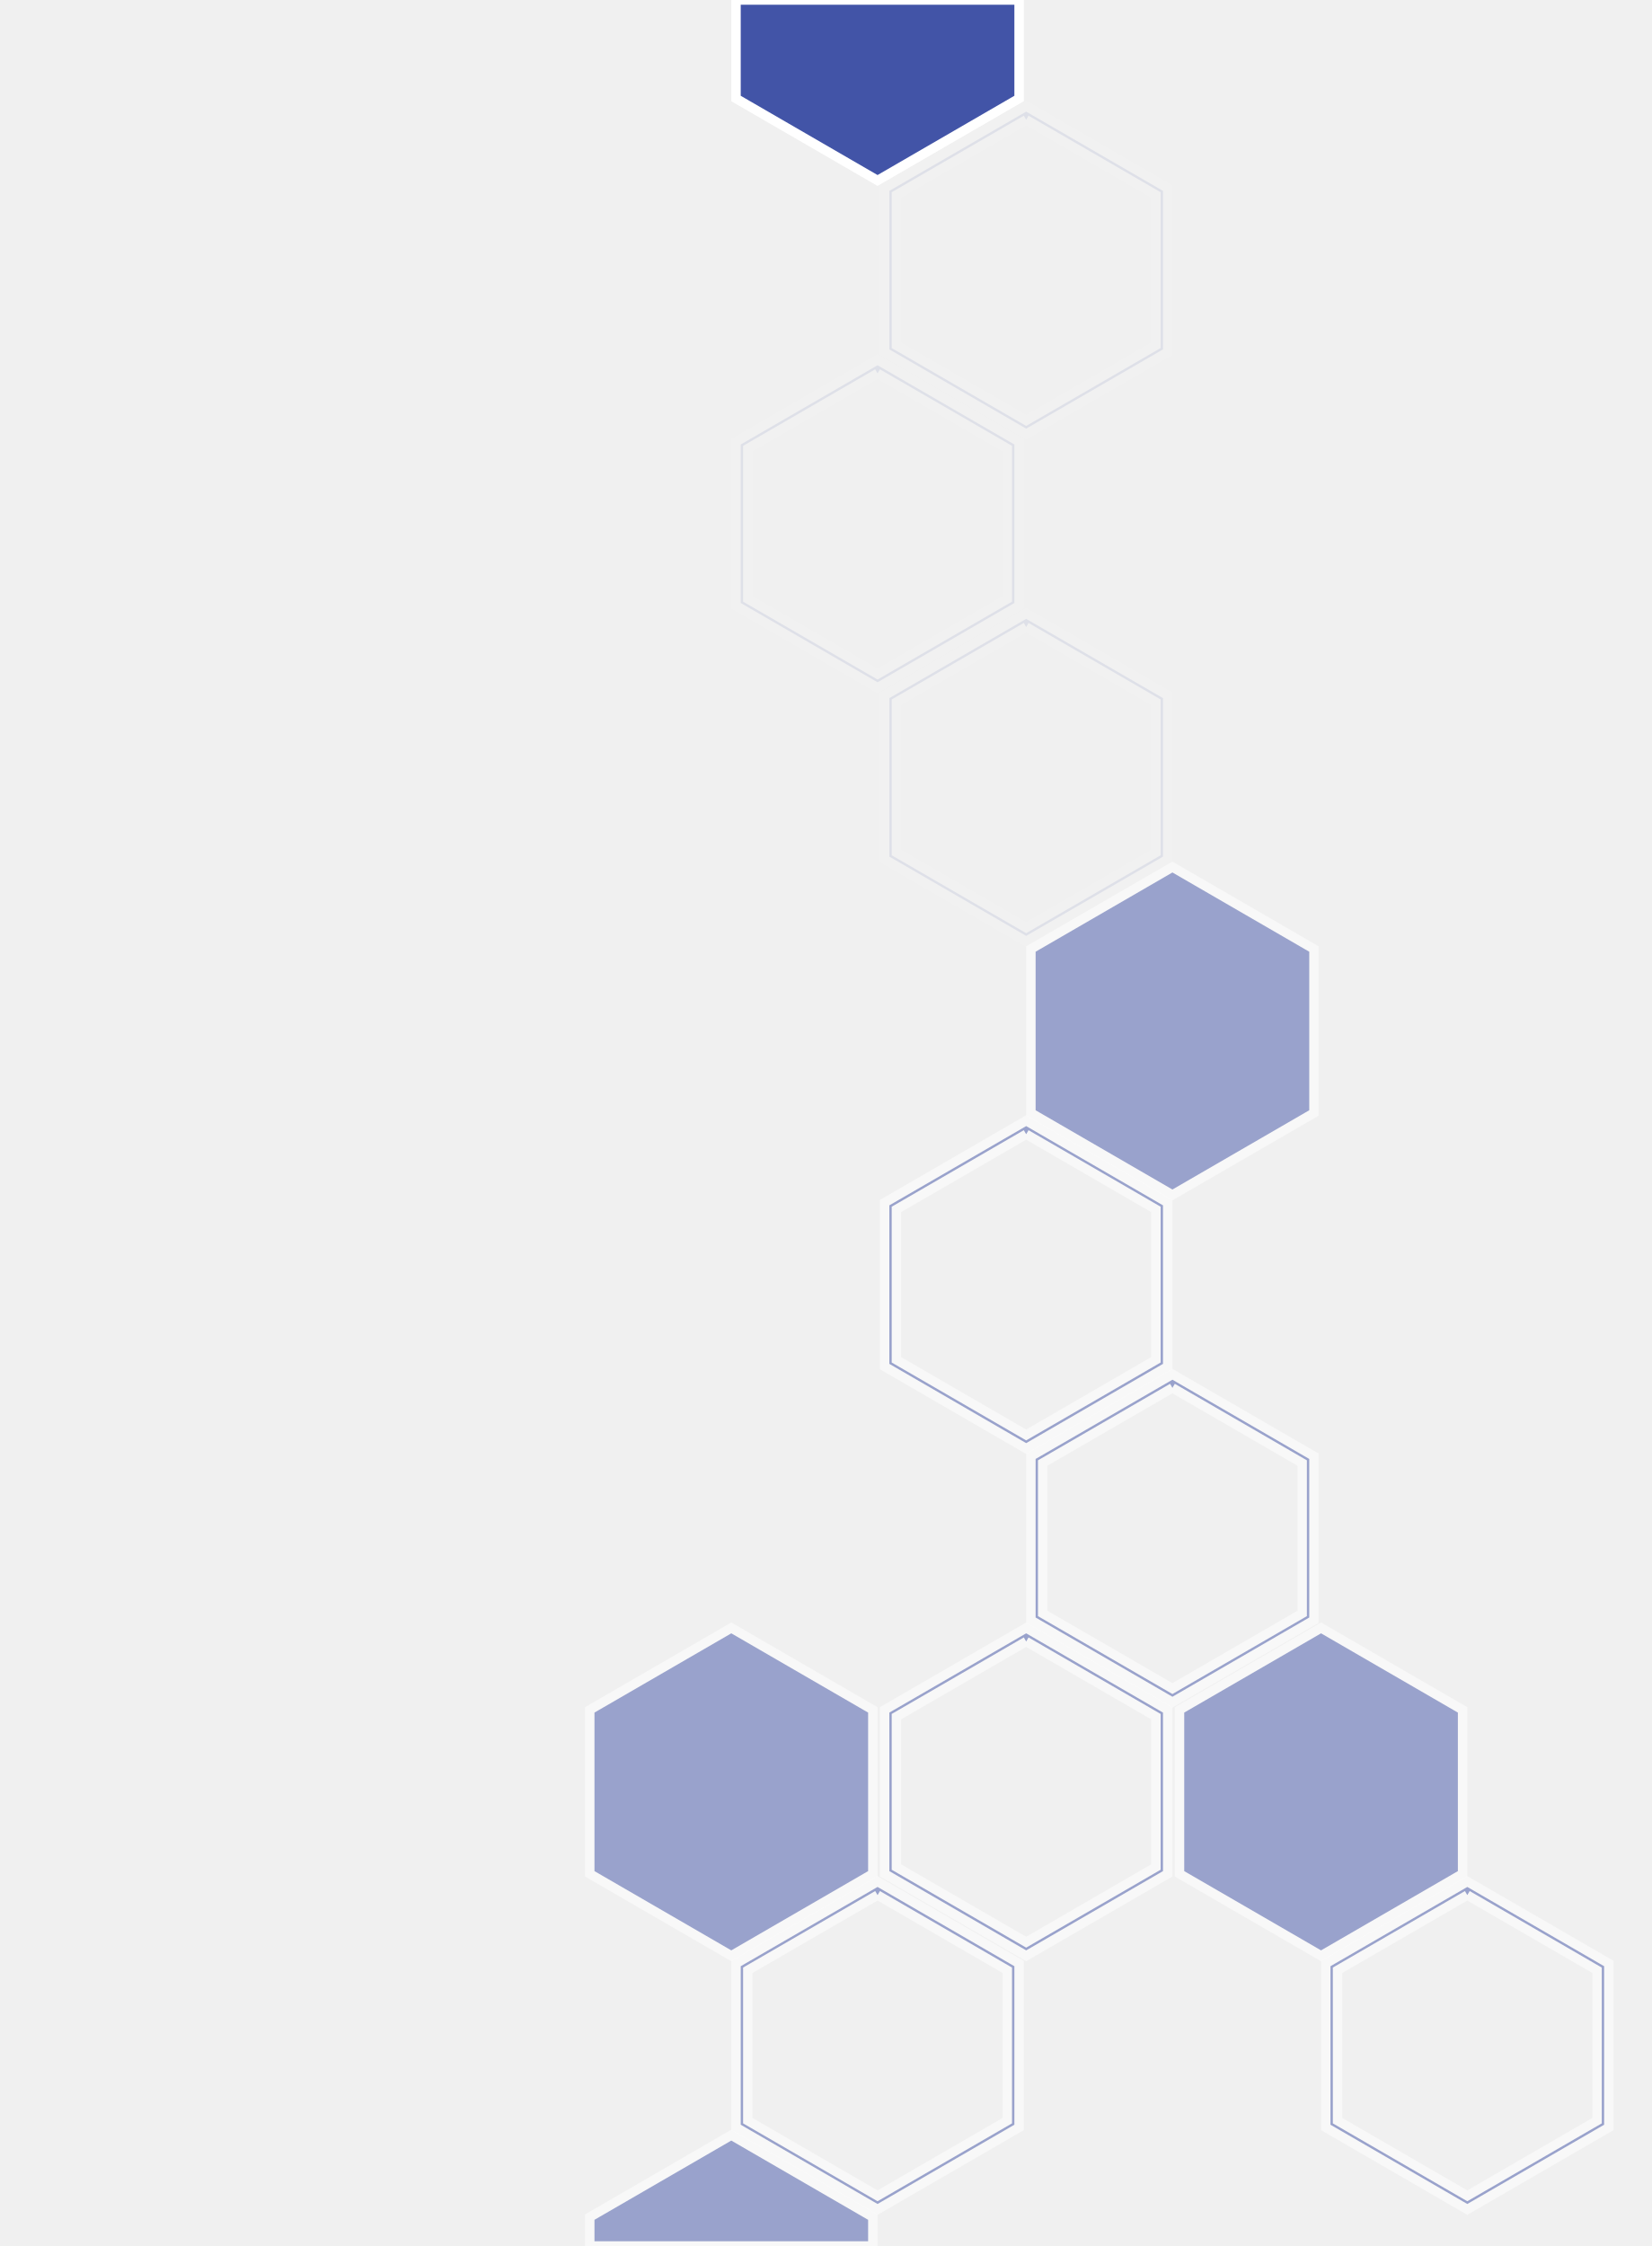
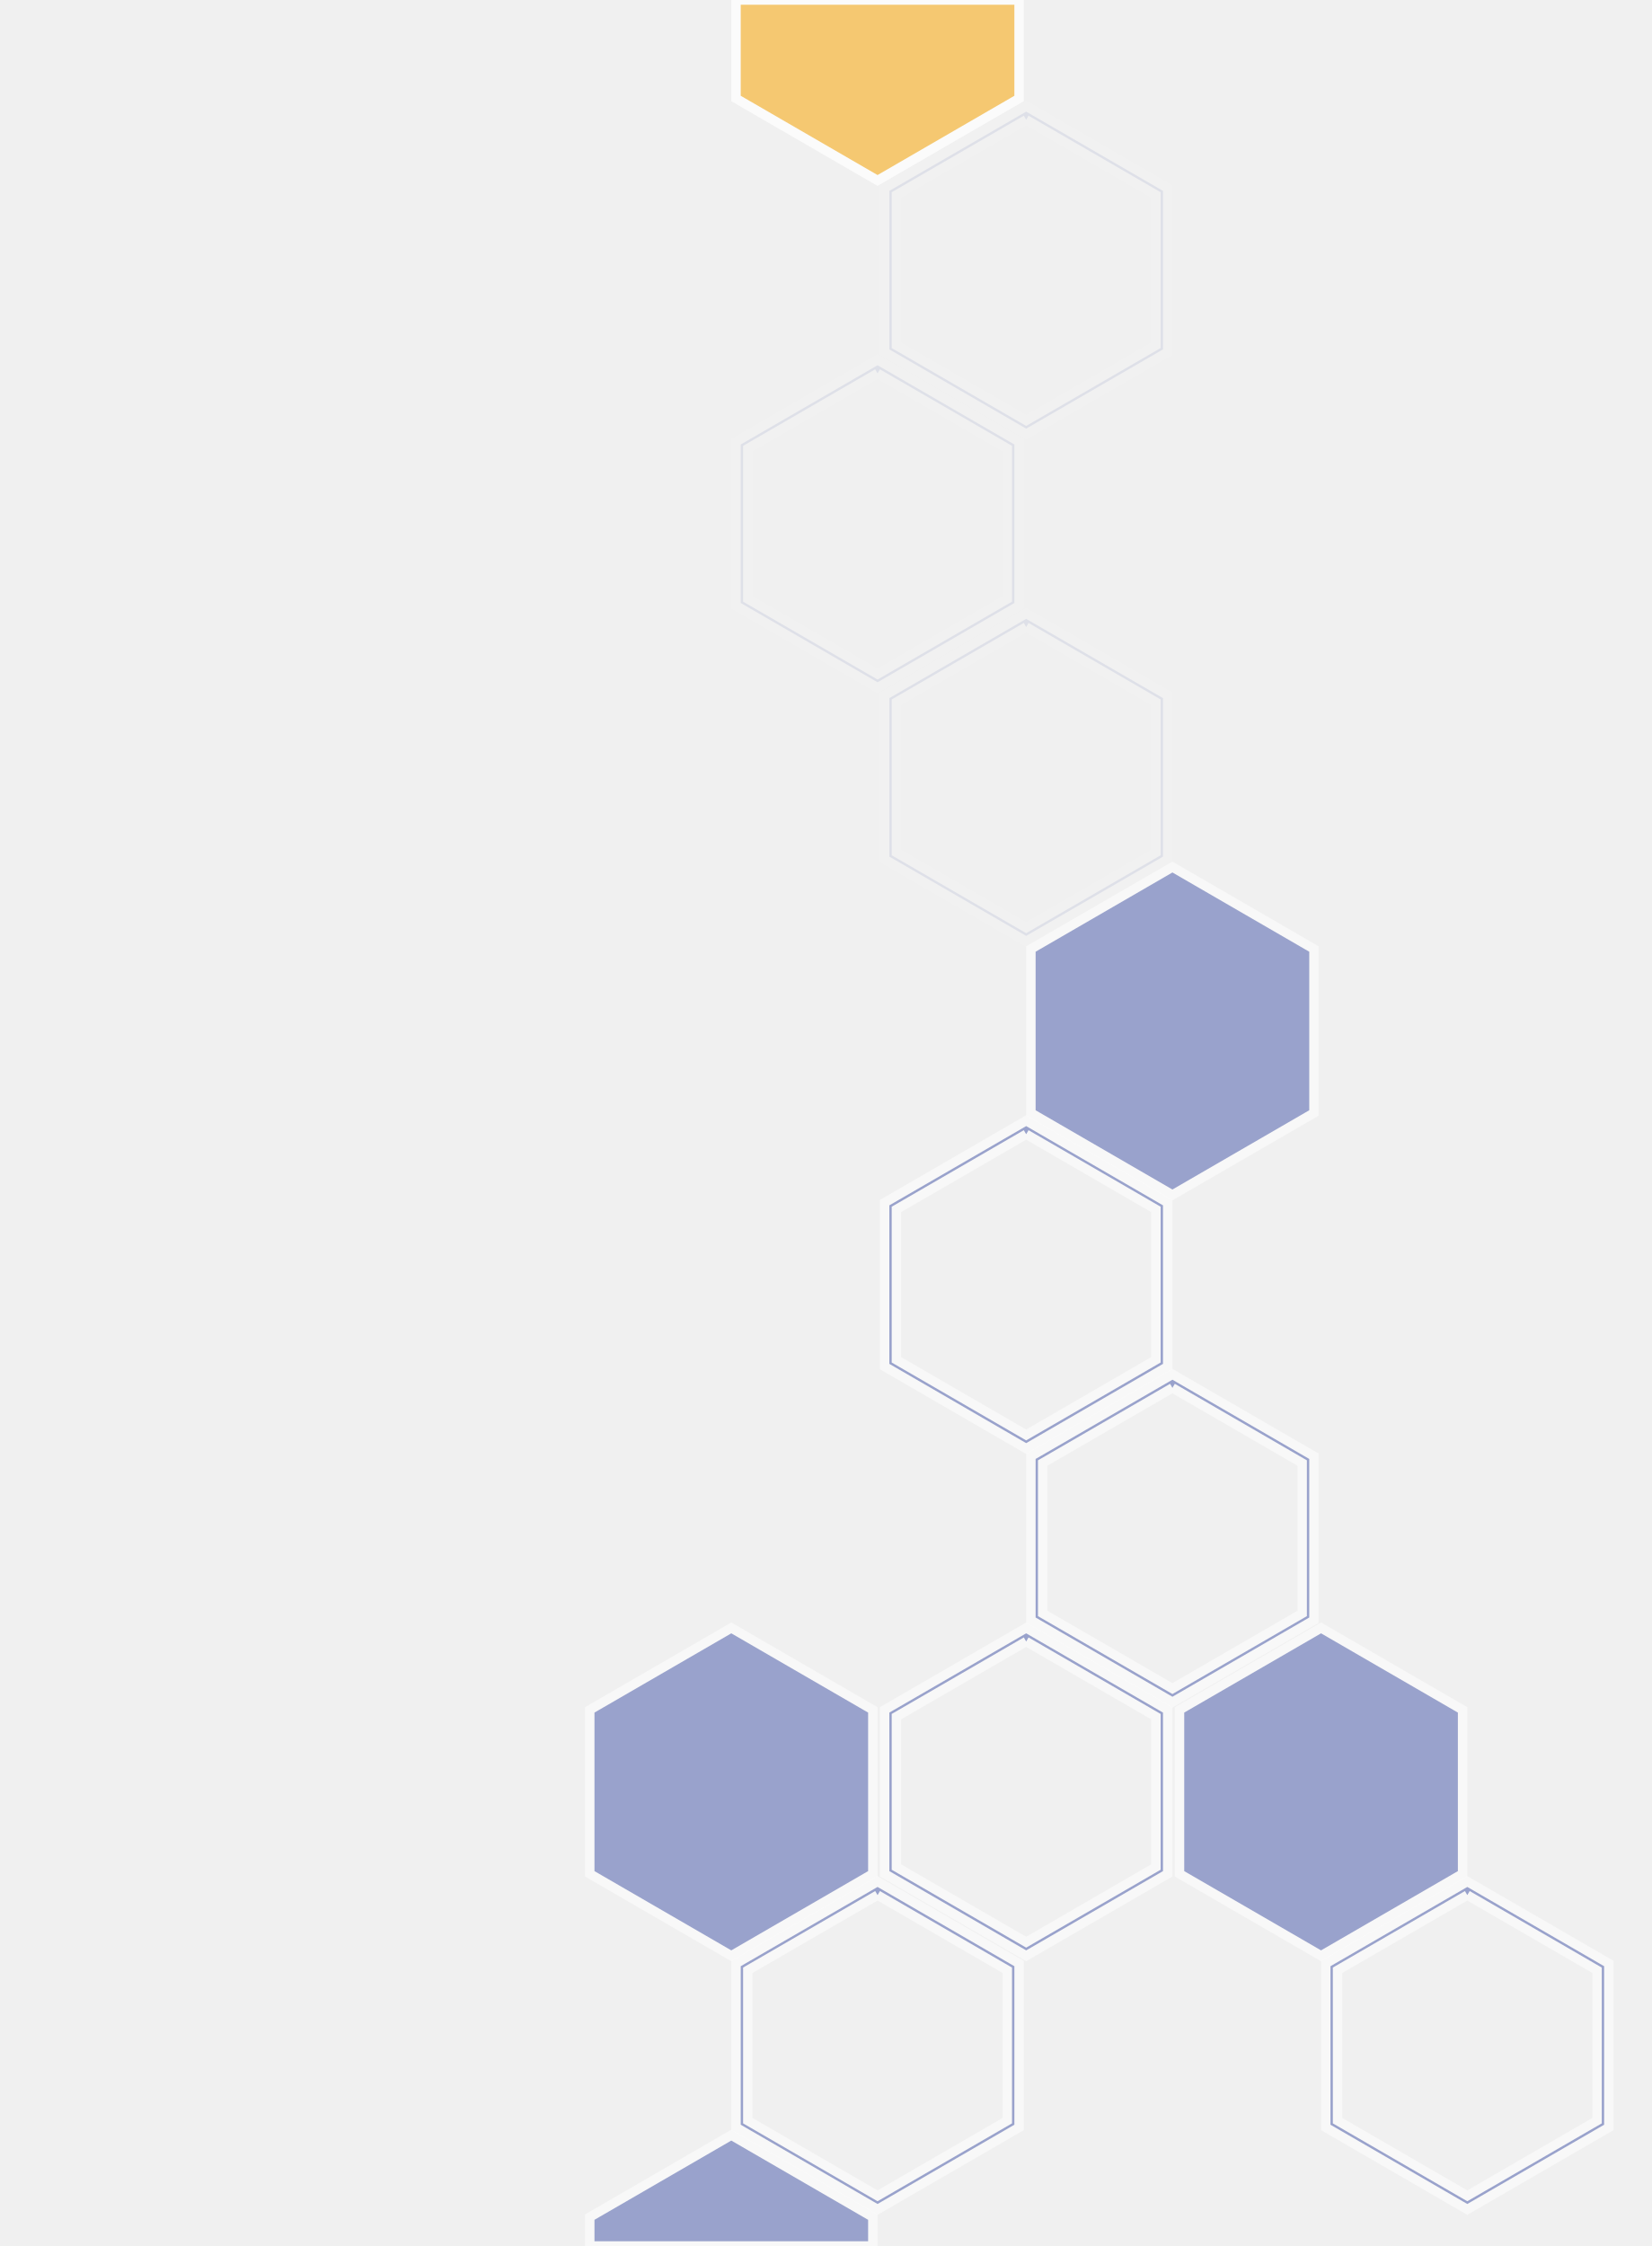
<svg xmlns="http://www.w3.org/2000/svg" id="Layer_1" data-name="Layer 1" viewBox="0 0 700 952">
  <defs>
    <style>
  .cls-1{
    opacity: .1;
    stroke: #fcfcfc;
    stroke-width: 3pt;
  }
  .cls-2,.cls-4{
    fill: #4254A7;
    stroke: white;
    stroke-width: 3pt;
  }
  .cls-3,.cls-4{
    opacity: 0.5;
    stroke: white;
    stroke-width: 3pt;
  }
  
+   /* top shape */
  polygon.cls-4 {
-     fill: #4254A7;
-     opacity: 100%;
+     fill: #f6b73b;
+     opacity: 70%;
    stroke: white;
    stroke-width: 3pt;
  }
</style>
  </defs>
  <g class="cls-1">
    <path class="cls-2" d="M435,50.78l55,31.85v63.74l-55,31.85-55-31.85V82.63l55-31.85M435,45,375,79.75v69.5L435,184l60-34.75V79.75L435,45Z" />
  </g>
  <g class="cls-1">
    <path class="cls-2" d="M435,265.78l55,31.85v63.74l-55,31.85-55-31.85V297.63l55-31.85m0-5.78-60,34.75v69.5L435,399l60-34.75v-69.5L435,260Z" />
  </g>
  <g class="cls-3">
    <path class="cls-2" d="M435,480.78l55,31.85v63.74l-55,31.85-55-31.85V512.63l55-31.85m0-5.78-60,34.75v69.5L435,614l60-34.75v-69.5L435,475Z" />
  </g>
  <g class="cls-3">
    <path class="cls-2" d="M435,695.78l55,31.85v63.74l-55,31.85-55-31.85V727.63l55-31.85m0-5.78-60,34.75v69.5L435,829l60-34.75v-69.5L435,690Z" />
  </g>
  <g class="cls-3">
    <polygon class="cls-2" points="620 794.25 620 724.75 560 690 500 724.75 500 794.25 560 829 620 794.25" />
  </g>
  <g class="cls-3">
    <polygon class="cls-2" points="370 794.25 370 724.75 310 690 250 724.75 250 794.25 310 829 370 794.25" />
  </g>
  <g class="cls-1">
    <path class="cls-2" d="M372,158.28l55,31.85v63.74l-55,31.85-55-31.85V190.13l55-31.85m0-5.78-60,34.75v69.5l60,34.75,60-34.75v-69.5L372,152.5Z" />
  </g>
  <g class="cls-3">
    <polygon class="cls-2" points="557 471.75 557 402.25 497 367.5 437 402.25 437 471.75 497 506.5 557 471.75" />
  </g>
  <g class="cls-3">
    <path class="cls-2" d="M497,588.28l55,31.85v63.74l-55,31.85-55-31.85V620.13l55-31.85m0-5.78-60,34.75v69.5l60,34.75,60-34.75v-69.5L497,582.5Z" />
  </g>
  <g class="cls-3">
    <path class="cls-2" d="M372,803.28l55,31.85v63.74l-55,31.85-55-31.85V835.13l55-31.85m0-5.78-60,34.75v69.5l60,34.75,60-34.75v-69.5L372,797.5Z" />
  </g>
  <g class="cls-3">
    <path class="cls-2" d="M622,803.28l55,31.85v63.74l-55,31.85-55-31.85V835.13l55-31.85m0-5.78-60,34.75v69.5l60,34.75,60-34.75v-69.5L622,797.5Z" />
  </g>
  <polygon class="cls-4" points="372 76.5 432 41.75 432 0 312 0 312 41.75 372 76.5" />
  <g class="cls-3">
    <polygon class="cls-2" points="370 939.75 310 905 250 939.75 250 952 370 952 370 939.75" />
  </g>
</svg>
